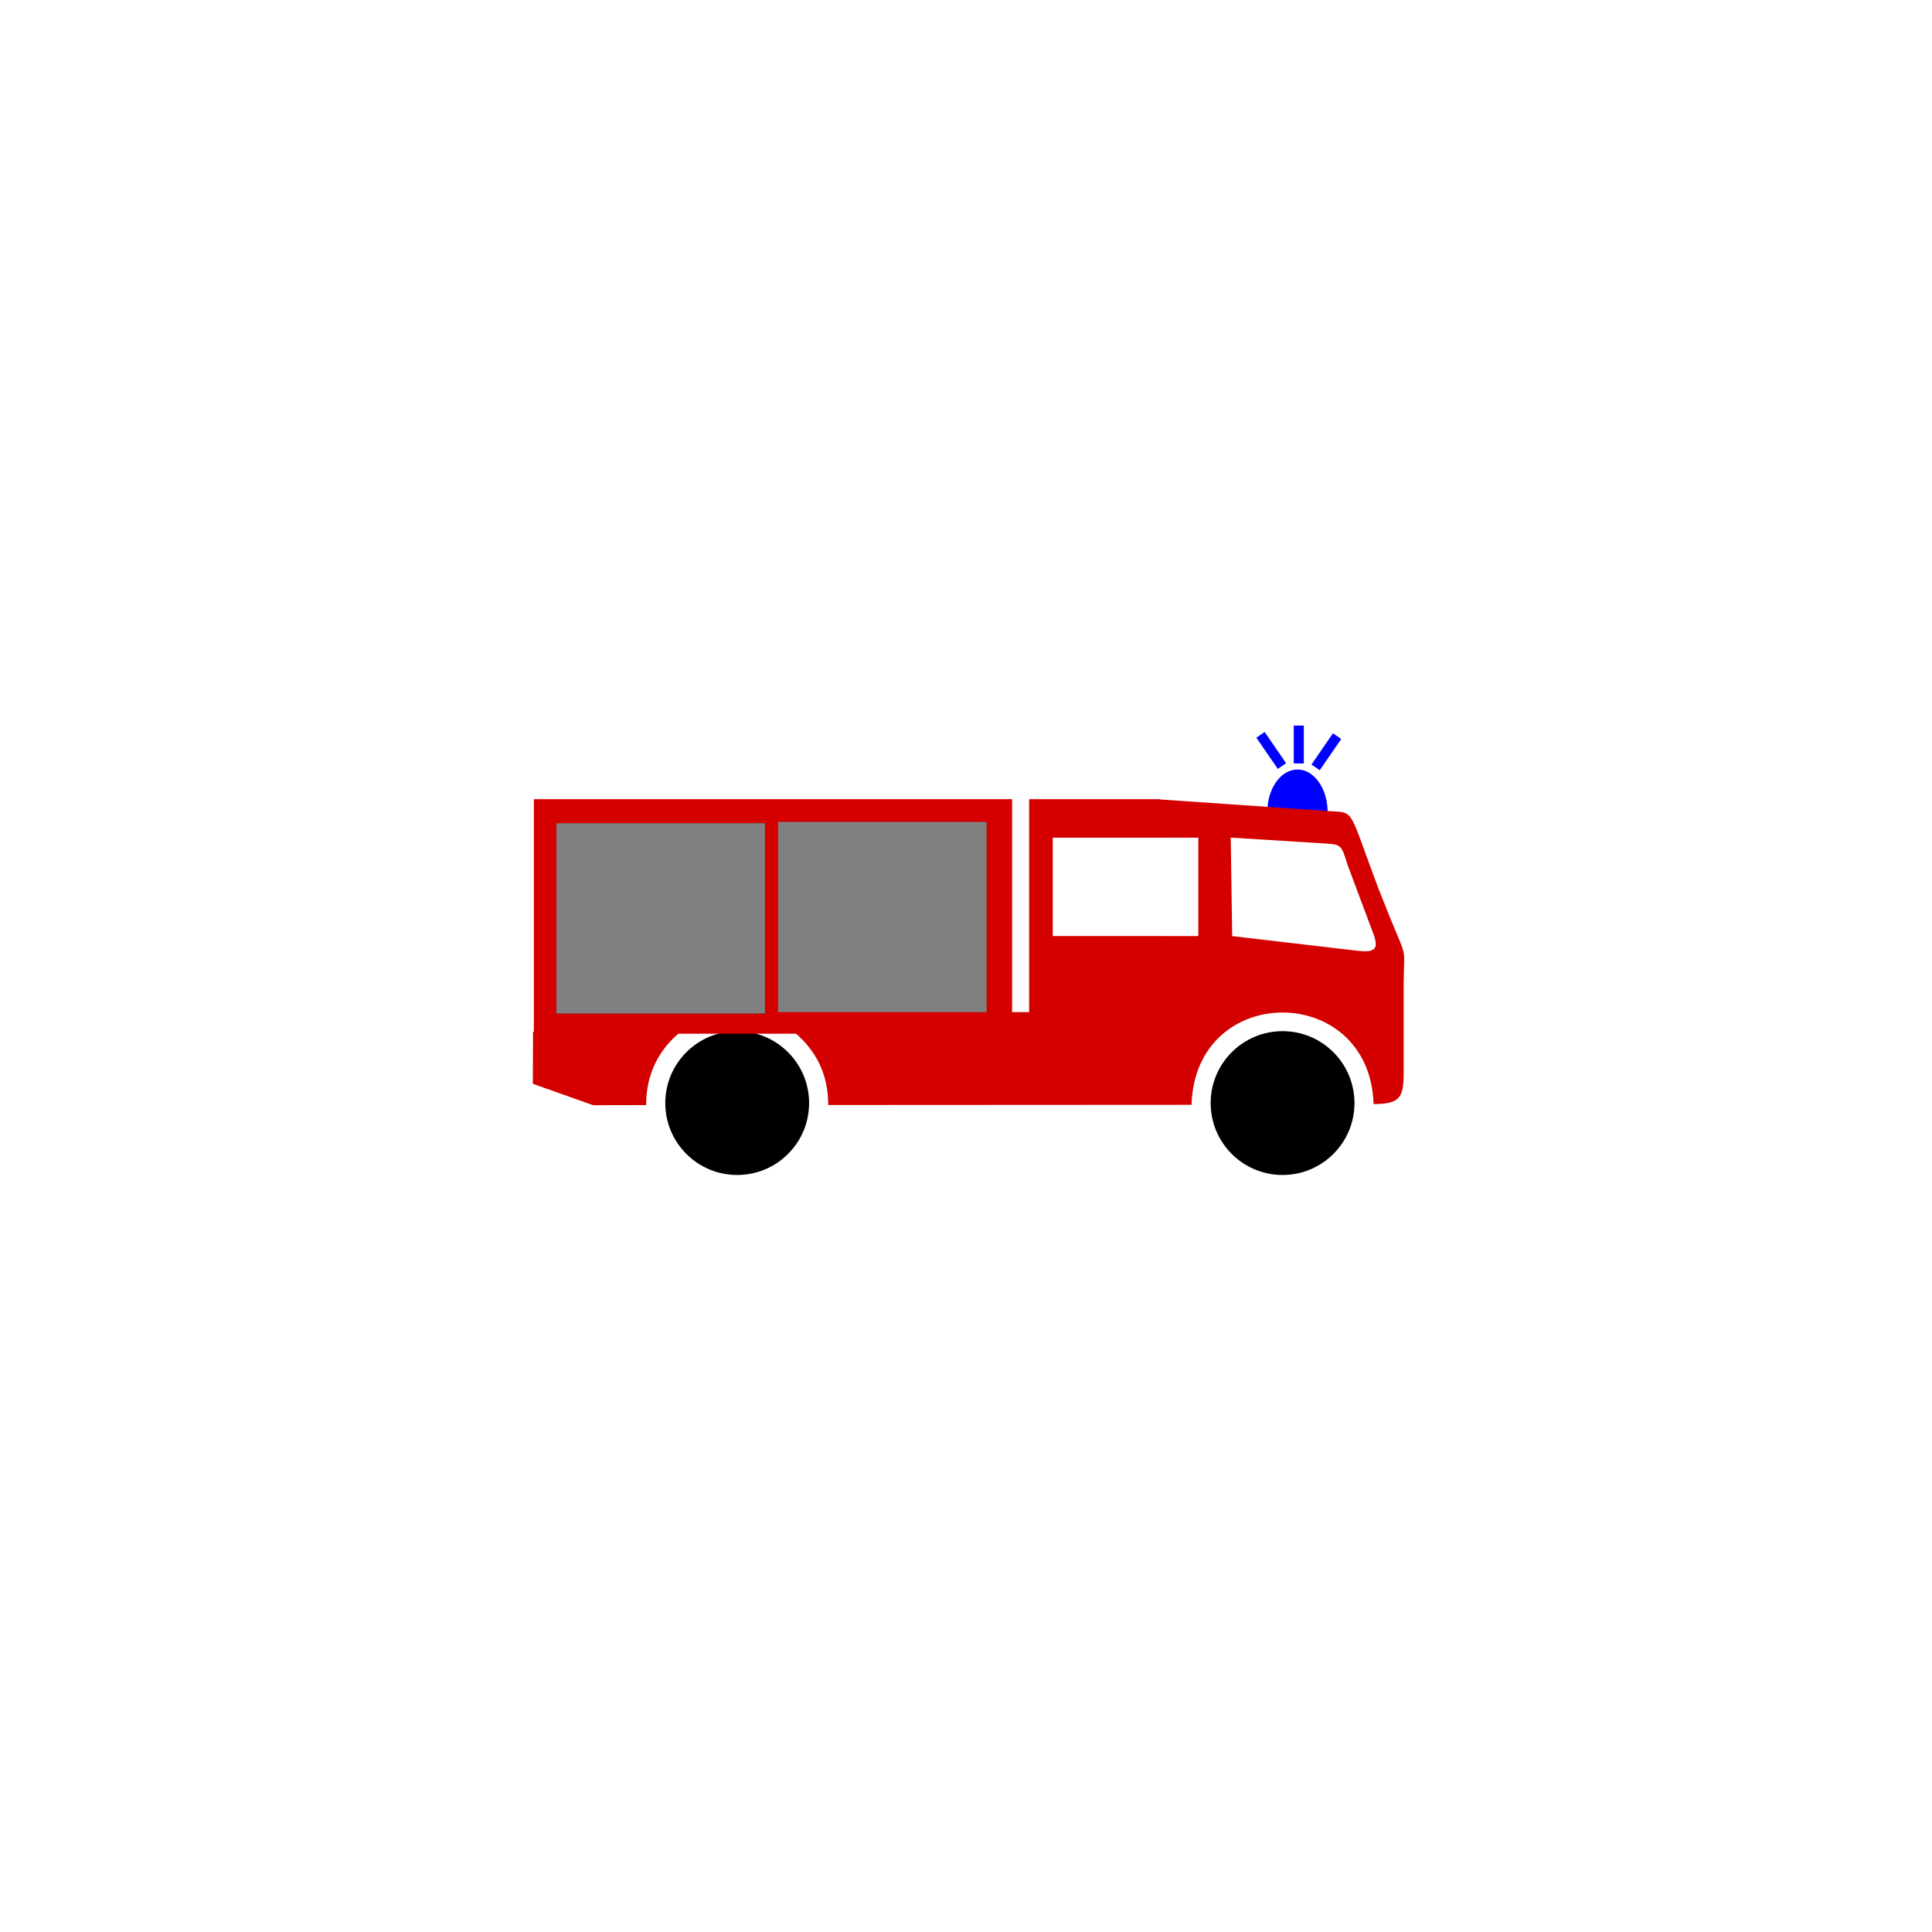
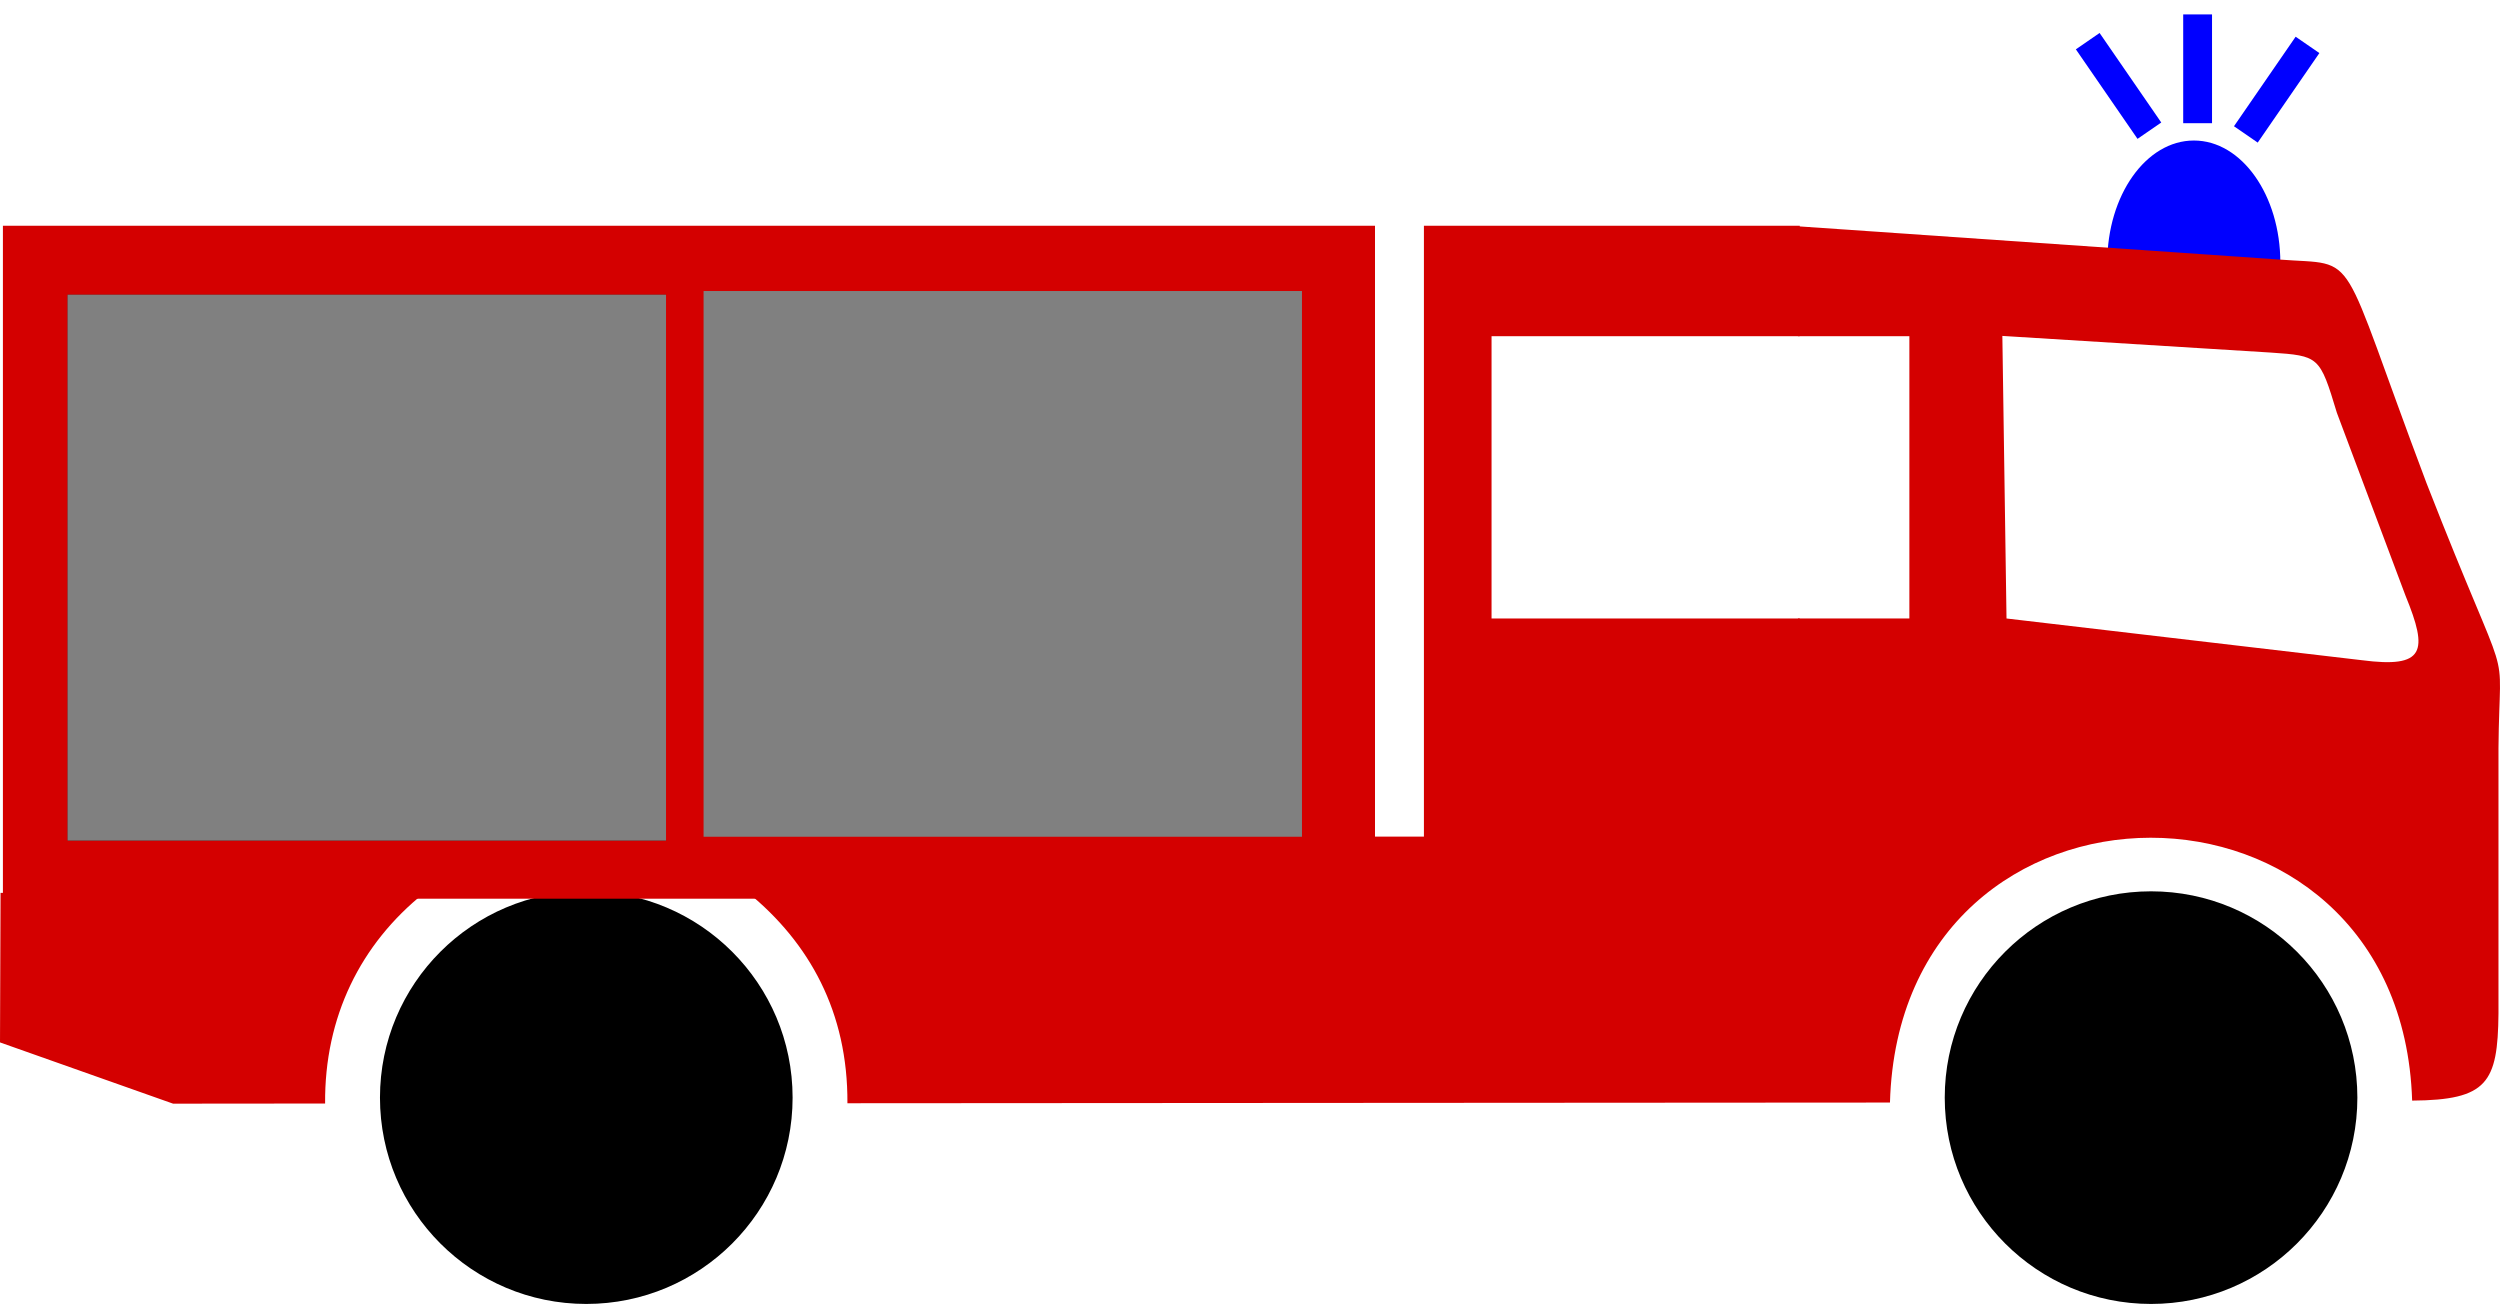
- <svg xmlns="http://www.w3.org/2000/svg" version="1.0" width="40" height="40" id="symbol-firebrigade">
-   <path d="M 26.238,16.814 C 26.238,16.326 26.518,15.932 26.863,15.932 27.208,15.932 27.487,16.326 27.487,16.814" id="path3172" style="fill:#0000ff;fill-opacity:1;stroke:none" />
-   <circle cx="748" cy="412" r="77" transform="matrix(-0.01933455,0,0,0.01933455,29.72511,14.87218)" id="circle10" style="fill:#000000;stroke:none" />
+ <svg xmlns="http://www.w3.org/2000/svg" version="1.0" width="18.04" height="9.409" id="symbol-firebrigade">
+   <path d="M 15.206,1.896 C 15.206,1.409 15.486,1.014 15.831,1.014 16.176,1.014 16.455,1.409 16.455,1.896" id="path3172" style="fill:#0000ff;fill-opacity:1;stroke:none" />
+   <circle cx="748" cy="412" r="77" transform="matrix(-0.01933455,0,0,0.01933455,18.69289,-0.04529773)" id="circle10" style="fill:#000000;stroke:none" />
  <defs id="defs13" />
-   <path d="M 24.006,16.551 27.481,16.791 C 28.07,16.835 27.891,16.675 28.542,18.404 29.175,20.026 29.069,19.462 29.062,20.317 L 29.062,22.231 C 29.056,22.732 28.982,22.855 28.438,22.859 28.36,20.333 24.742,20.324 24.67,22.874 L 17.147,22.878 C 17.151,22.221 16.873,21.72 16.428,21.357 L 24.006,21.351 24.006,19.38 24.81,19.38 24.81,17.343 24.006,17.343 24.006,16.551 z M 25.481,17.342 25.511,19.381 28.076,19.681 C 28.53,19.74 28.557,19.621 28.39,19.216 L 27.896,17.896 C 27.771,17.487 27.768,17.485 27.416,17.462 L 25.481,17.342 z M 14.094,21.36 C 13.634,21.73 13.373,22.255 13.378,22.88 L 12.281,22.882 11.032,22.439 11.036,21.361 14.094,21.36 z" id="path4" style="fill:#d40000;fill-rule:evenodd;stroke:none" />
-   <path d="M 24.02,16.546 24.02,17.343 21.796,17.343 21.796,19.38 24.02,19.38 24.02,21.402 11.053,21.402 11.053,16.546 20.954,16.546 20.954,20.955 21.307,20.955 21.307,16.546 24.02,16.546 z" id="rect6" style="fill:#d40000;stroke:none" />
-   <circle cx="164" cy="412" r="77" transform="matrix(-0.01933455,0,0,0.01933455,29.72511,14.87218)" id="circle8" style="fill:#000000;stroke:none" />
-   <rect width="4.318" height="3.938" x="11.52" y="17.045" id="rect3160" style="fill:#333333;fill-opacity:1;stroke:none" />
-   <rect width="4.318" height="3.938" x="11.52" y="17.045" id="rect3162" style="fill:#808080;fill-opacity:1;stroke:none" />
-   <rect width="4.318" height="3.938" x="16.109" y="17.017" id="rect3166" style="fill:#808080;fill-opacity:1;stroke:none" />
-   <path d="M 26.89,15.806 26.89,15.022" id="path3174" style="fill:none;stroke:#0000ff;stroke-width:0.208;stroke-linecap:butt;stroke-linejoin:miter;stroke-miterlimit:4;stroke-opacity:1;stroke-dasharray:none" />
-   <path d="M 27.238,15.888 27.683,15.241" id="path5118" style="fill:none;stroke:#0000ff;stroke-width:0.208;stroke-linecap:butt;stroke-linejoin:miter;stroke-miterlimit:4;stroke-opacity:1;stroke-dasharray:none" />
-   <path d="M 26.542,15.861 26.097,15.214" id="path5120" style="fill:none;stroke:#0000ff;stroke-width:0.208;stroke-linecap:butt;stroke-linejoin:miter;stroke-miterlimit:4;stroke-opacity:1;stroke-dasharray:none" />
+   <path d="M 12.974,1.633 16.449,1.873 C 17.038,1.918 16.858,1.758 17.51,3.487 18.143,5.109 18.036,4.544 18.029,5.4 L 18.029,7.314 C 18.024,7.814 17.949,7.938 17.406,7.942 17.327,5.415 13.71,5.406 13.638,7.956 L 6.115,7.961 C 6.119,7.304 5.841,6.803 5.396,6.44 L 12.974,6.434 12.974,4.463 13.778,4.463 13.778,2.426 12.974,2.426 12.974,1.633 z M 14.449,2.424 14.479,4.463 17.043,4.764 C 17.498,4.823 17.524,4.703 17.358,4.298 L 16.863,2.979 C 16.739,2.57 16.736,2.568 16.384,2.544 L 14.449,2.424 z M 3.062,6.443 C 2.601,6.812 2.341,7.338 2.346,7.963 L 1.249,7.964 0,7.522 0.004,6.443 3.062,6.443 z" id="path4" style="fill:#d40000;fill-rule:evenodd;stroke:none" />
+   <path d="M 12.987,1.629 12.987,2.426 10.763,2.426 10.763,4.463 12.987,4.463 12.987,6.485 0.021,6.485 0.021,1.629 9.922,1.629 9.922,6.037 10.275,6.037 10.275,1.629 12.987,1.629 z" id="rect6" style="fill:#d40000;stroke:none" />
+   <circle cx="164" cy="412" r="77" transform="matrix(-0.01933455,0,0,0.01933455,18.69289,-0.04529773)" id="circle8" style="fill:#000000;stroke:none" />
+   <rect width="4.318" height="3.938" x="0.488" y="2.127" id="rect3160" style="fill:#333333;fill-opacity:1;stroke:none" />
+   <rect width="4.318" height="3.938" x="0.488" y="2.127" id="rect3162" style="fill:#808080;fill-opacity:1;stroke:none" />
+   <rect width="4.318" height="3.938" x="5.077" y="2.1" id="rect3166" style="fill:#808080;fill-opacity:1;stroke:none" />
+   <path d="M 15.858,0.889 15.858,0.104" id="path3174" style="fill:none;stroke:#0000ff;stroke-width:0.208;stroke-linecap:butt;stroke-linejoin:miter;stroke-miterlimit:4;stroke-opacity:1;stroke-dasharray:none" />
+   <path d="M 16.206,0.97 16.651,0.324" id="path5118" style="fill:none;stroke:#0000ff;stroke-width:0.208;stroke-linecap:butt;stroke-linejoin:miter;stroke-miterlimit:4;stroke-opacity:1;stroke-dasharray:none" />
+   <path d="M 15.51,0.943 15.065,0.297" id="path5120" style="fill:none;stroke:#0000ff;stroke-width:0.208;stroke-linecap:butt;stroke-linejoin:miter;stroke-miterlimit:4;stroke-opacity:1;stroke-dasharray:none" />
</svg>
